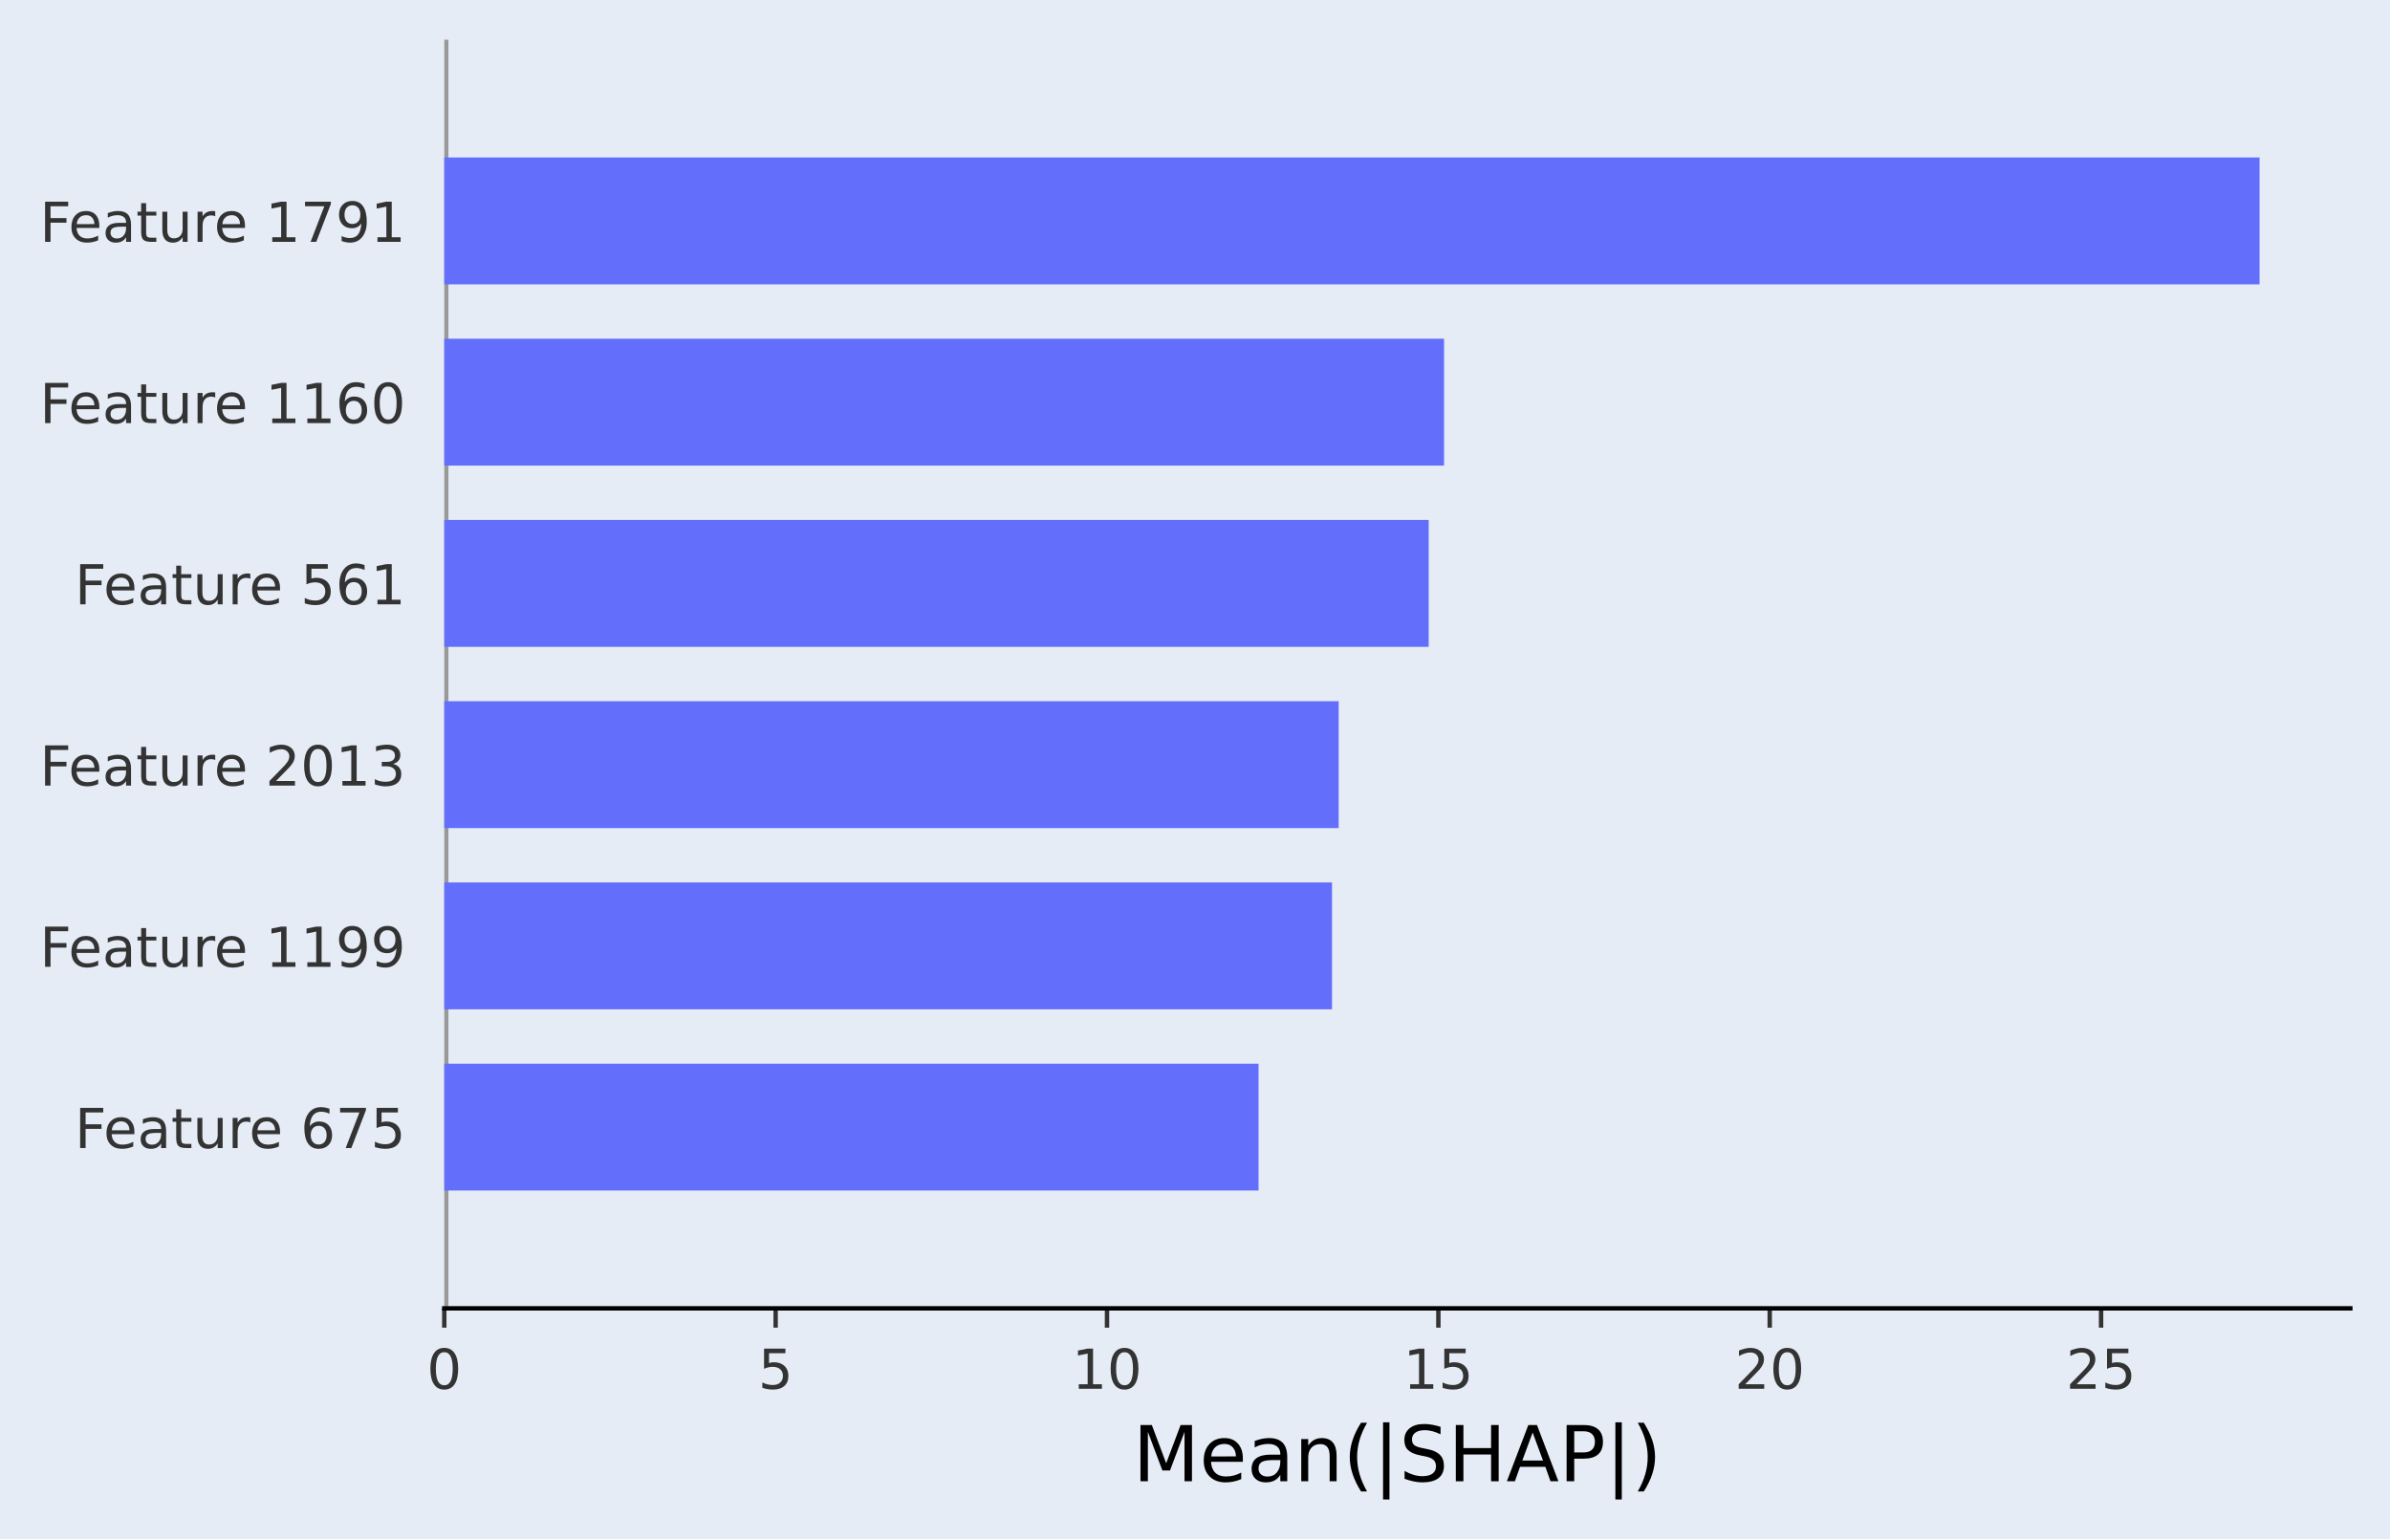
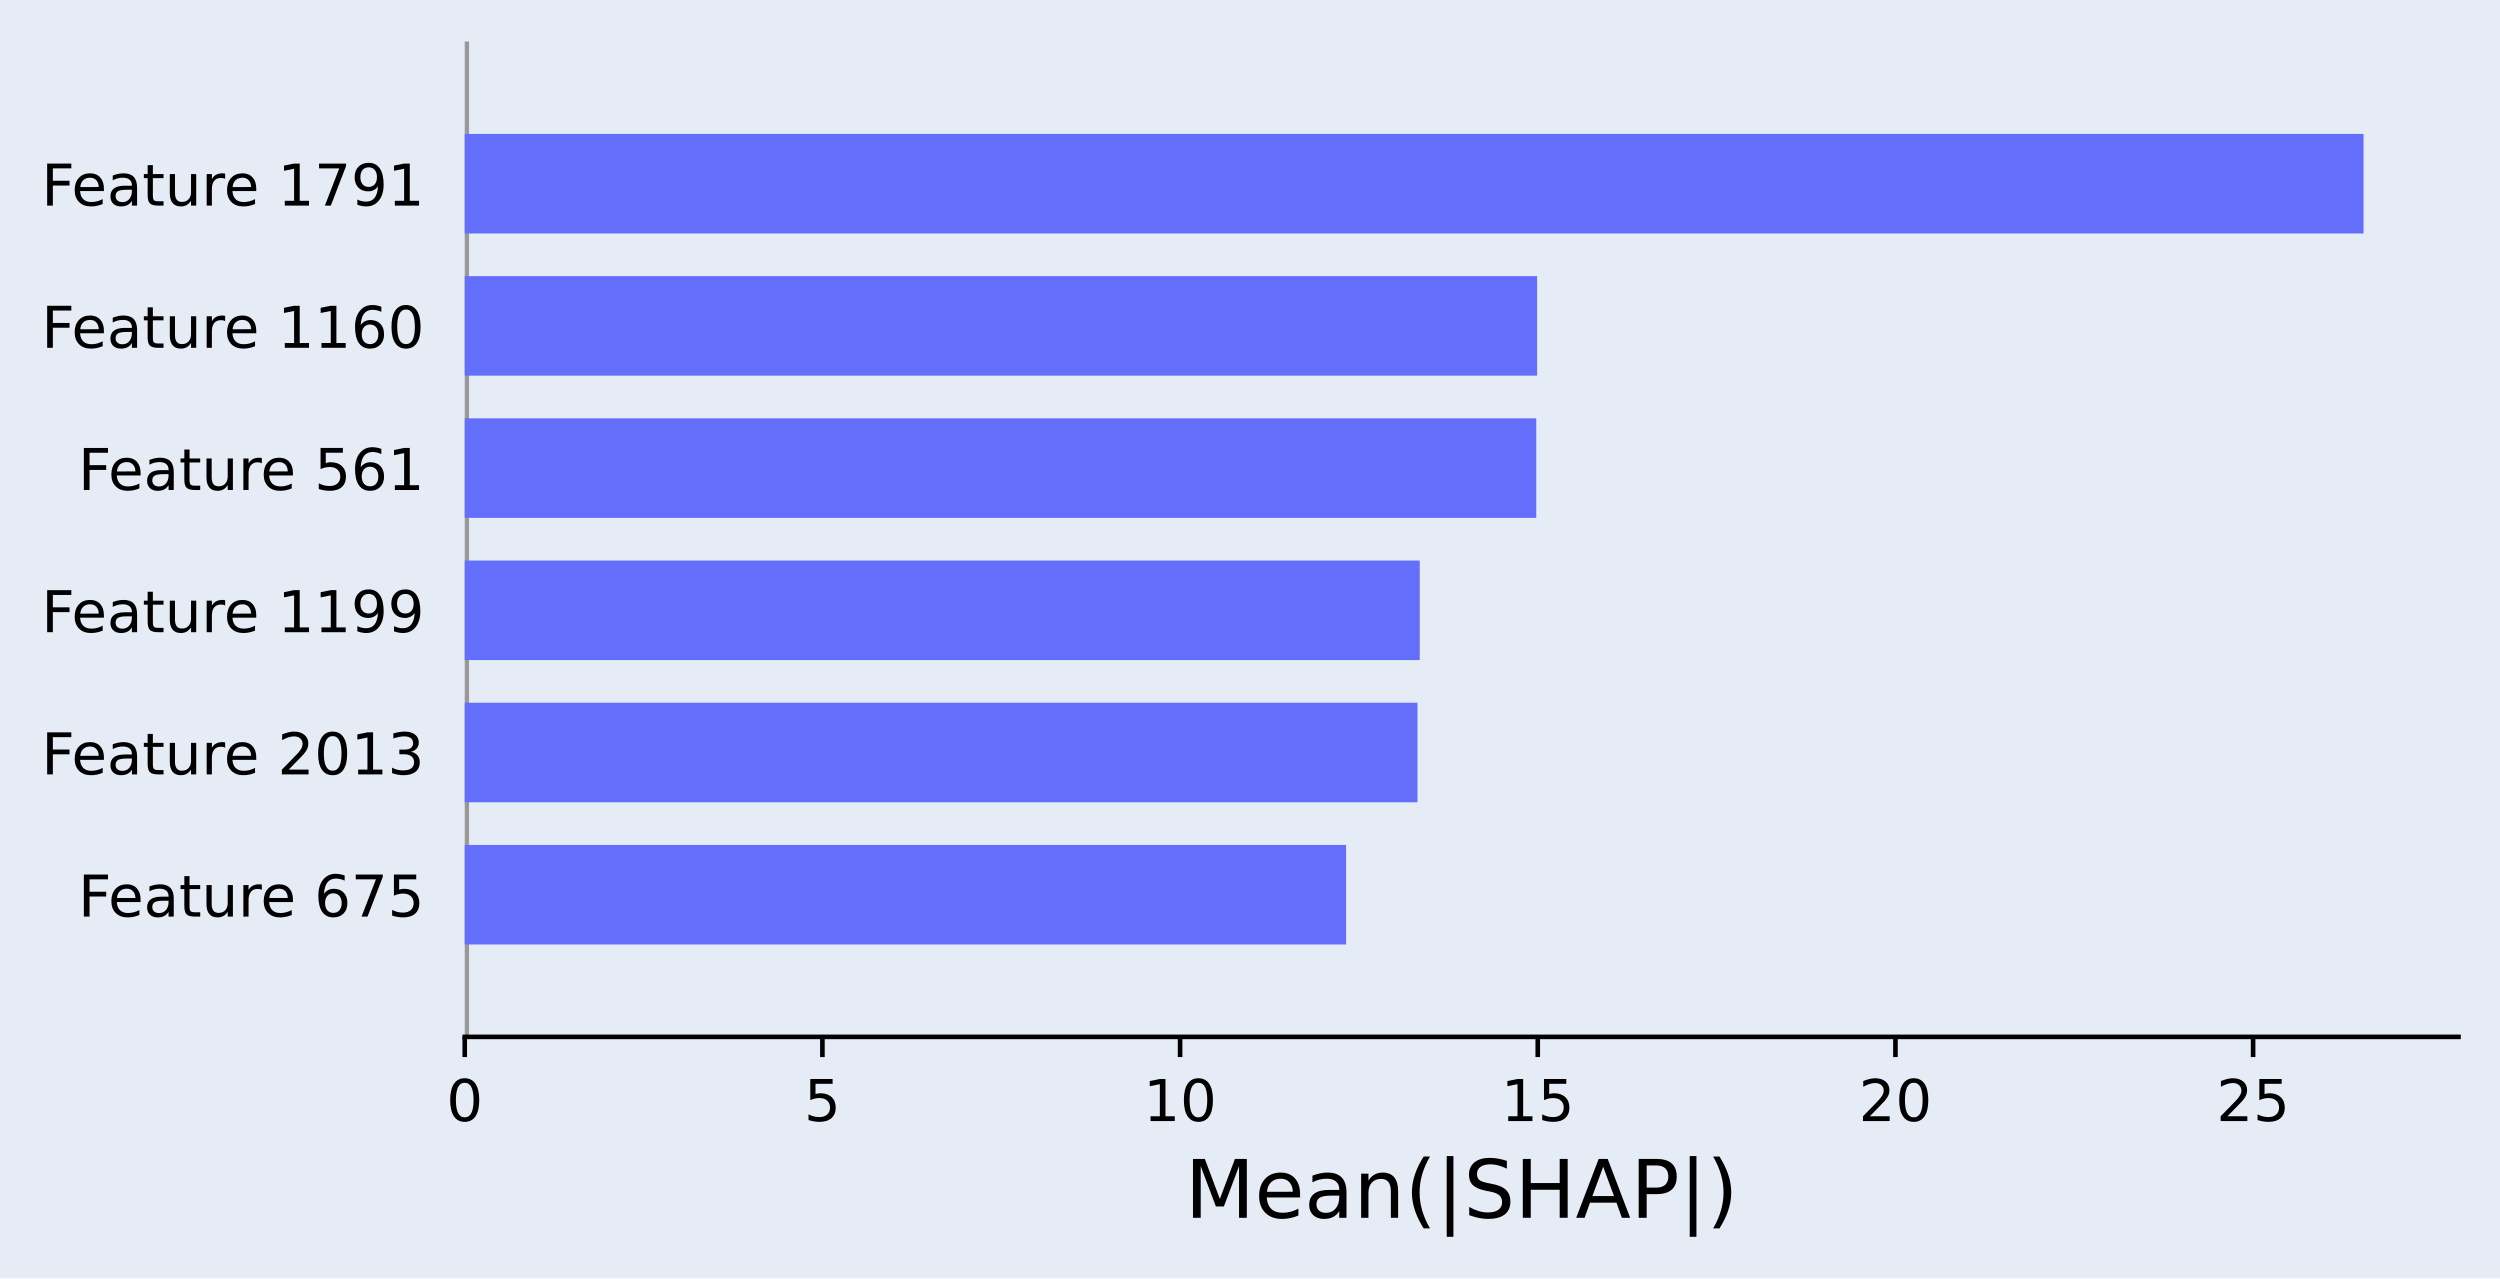
- <svg xmlns="http://www.w3.org/2000/svg" xmlns:xlink="http://www.w3.org/1999/xlink" width="433.625pt" height="279.273pt" viewBox="0 0 433.625 279.273" version="1.1">
+ <svg xmlns="http://www.w3.org/2000/svg" xmlns:xlink="http://www.w3.org/1999/xlink" width="433.625pt" height="221.724pt" viewBox="0 0 433.625 221.724" version="1.1">
  <defs>
    <style type="text/css">*{stroke-linejoin: round; stroke-linecap: butt}</style>
  </defs>
  <g id="figure_1">
    <g id="patch_1">
-       <path d="M 0 279.273  L 433.625 279.273  L 433.625 0  L 0 0  z " style="fill: #e5ecf6" />
+       <path d="M 0 221.724  L 433.625 221.724  L 433.625 0  L 0 0  z " style="fill: #e5ecf6" />
    </g>
    <g id="axes_1">
      <g id="patch_2">
-         <path d="M 80.608 237.395  L 426.425 237.395  L 426.425 7.2  L 80.608 7.2  z " style="fill: #e5ecf6" />
+         <path d="M 80.608 179.846  L 426.425 179.846  L 426.425 7.2  L 80.608 7.2  z " style="fill: #e5ecf6" />
      </g>
      <g id="line2d_1">
-         <path d="M 80.608 237.395  L 80.608 7.2  " clip-path="url(#p5d8a2983e5)" style="fill: none; stroke: #999999; stroke-width: 1.5; stroke-linecap: square" />
+         <path d="M 80.608 179.846  L 80.608 7.2  " clip-path="url(#pc318a424f8)" style="fill: none; stroke: #999999; stroke-width: 1.5; stroke-linecap: square" />
      </g>
      <g id="patch_3">
-         <path d="M 80.608 216.02  L 228.345 216.02  L 228.345 193  L 80.608 193  z " clip-path="url(#p5d8a2983e5)" style="fill: #636efa" />
+         <path d="M 80.608 163.815  L 233.475 163.815  L 233.475 146.55  L 80.608 146.55  z " clip-path="url(#pc318a424f8)" style="fill: #636efa" />
      </g>
      <g id="patch_4">
-         <path d="M 80.608 183.135  L 241.672 183.135  L 241.672 160.115  L 80.608 160.115  z " clip-path="url(#p5d8a2983e5)" style="fill: #636efa" />
+         <path d="M 80.608 139.151  L 245.859 139.151  L 245.859 121.886  L 80.608 121.886  z " clip-path="url(#pc318a424f8)" style="fill: #636efa" />
      </g>
      <g id="patch_5">
-         <path d="M 80.608 150.25  L 242.879 150.25  L 242.879 127.23  L 80.608 127.23  z " clip-path="url(#p5d8a2983e5)" style="fill: #636efa" />
+         <path d="M 80.608 114.487  L 246.255 114.487  L 246.255 97.223  L 80.608 97.223  z " clip-path="url(#pc318a424f8)" style="fill: #636efa" />
      </g>
      <g id="patch_6">
-         <path d="M 80.608 117.365  L 259.211 117.365  L 259.211 94.345  L 80.608 94.345  z " clip-path="url(#p5d8a2983e5)" style="fill: #636efa" />
+         <path d="M 80.608 89.824  L 266.461 89.824  L 266.461 72.559  L 80.608 72.559  z " clip-path="url(#pc318a424f8)" style="fill: #636efa" />
      </g>
      <g id="patch_7">
-         <path d="M 80.608 84.48  L 261.998 84.48  L 261.998 61.46  L 80.608 61.46  z " clip-path="url(#p5d8a2983e5)" style="fill: #636efa" />
+         <path d="M 80.608 65.16  L 266.609 65.16  L 266.609 47.895  L 80.608 47.895  z " clip-path="url(#pc318a424f8)" style="fill: #636efa" />
      </g>
      <g id="patch_8">
-         <path d="M 80.608 51.595  L 409.958 51.595  L 409.958 28.575  L 80.608 28.575  z " clip-path="url(#p5d8a2983e5)" style="fill: #636efa" />
+         <path d="M 80.608 40.496  L 409.958 40.496  L 409.958 23.231  L 80.608 23.231  z " clip-path="url(#pc318a424f8)" style="fill: #636efa" />
      </g>
      <g id="matplotlib.axis_1">
        <g id="xtick_1">
          <g id="line2d_2">
            <defs>
-               <path id="m11f28a9072" d="M 0 0  L 0 3.5  " style="stroke: #333333; stroke-width: 0.8" />
+               <path id="mcb241bf9c1" d="M 0 0  L 0 3.5  " style="stroke: #000000; stroke-width: 0.8" />
            </defs>
            <g>
-               <use xlink:href="#m11f28a9072" x="80.608" y="237.395" style="fill: #333333; stroke: #333333; stroke-width: 0.8" />
+               <use xlink:href="#mcb241bf9c1" x="80.608" y="179.846" style="stroke: #000000; stroke-width: 0.8" />
            </g>
          </g>
          <g id="text_1">
-             <g style="fill: #333333" transform="translate(77.42656 251.9933) scale(0.1 -0.1)">
+             <g transform="translate(77.42656 194.4446) scale(0.1 -0.1)">
              <defs>
                <path id="DejaVuSans-30" d="M 2034 4250  Q 1547 4250 1301 3770  Q 1056 3291 1056 2328  Q 1056 1369 1301 889  Q 1547 409 2034 409  Q 2525 409 2770 889  Q 3016 1369 3016 2328  Q 3016 3291 2770 3770  Q 2525 4250 2034 4250  z M 2034 4750  Q 2819 4750 3233 4129  Q 3647 3509 3647 2328  Q 3647 1150 3233 529  Q 2819 -91 2034 -91  Q 1250 -91 836 529  Q 422 1150 422 2328  Q 422 3509 836 4129  Q 1250 4750 2034 4750  z " transform="scale(0.015625)" />
              </defs>
              <use xlink:href="#DejaVuSans-30" />
            </g>
          </g>
        </g>
        <g id="xtick_2">
          <g id="line2d_3">
            <g>
-               <use xlink:href="#m11f28a9072" x="140.727" y="237.395" style="fill: #333333; stroke: #333333; stroke-width: 0.8" />
+               <use xlink:href="#mcb241bf9c1" x="142.647" y="179.846" style="stroke: #000000; stroke-width: 0.8" />
            </g>
          </g>
          <g id="text_2">
-             <g style="fill: #333333" transform="translate(137.5462 251.9933) scale(0.1 -0.1)">
+             <g transform="translate(139.4654 194.4446) scale(0.1 -0.1)">
              <defs>
                <path id="DejaVuSans-35" d="M 691 4666  L 3169 4666  L 3169 4134  L 1269 4134  L 1269 2991  Q 1406 3038 1543 3061  Q 1681 3084 1819 3084  Q 2600 3084 3056 2656  Q 3513 2228 3513 1497  Q 3513 744 3044 326  Q 2575 -91 1722 -91  Q 1428 -91 1123 -41  Q 819 9 494 109  L 494 744  Q 775 591 1075 516  Q 1375 441 1709 441  Q 2250 441 2565 725  Q 2881 1009 2881 1497  Q 2881 1984 2565 2268  Q 2250 2553 1709 2553  Q 1456 2553 1204 2497  Q 953 2441 691 2322  L 691 4666  z " transform="scale(0.015625)" />
              </defs>
              <use xlink:href="#DejaVuSans-35" />
            </g>
          </g>
        </g>
        <g id="xtick_3">
          <g id="line2d_4">
            <g>
-               <use xlink:href="#m11f28a9072" x="200.847" y="237.395" style="fill: #333333; stroke: #333333; stroke-width: 0.8" />
+               <use xlink:href="#mcb241bf9c1" x="204.686" y="179.846" style="stroke: #000000; stroke-width: 0.8" />
            </g>
          </g>
          <g id="text_3">
-             <g style="fill: #333333" transform="translate(194.4846 251.9933) scale(0.1 -0.1)">
+             <g transform="translate(198.3231 194.4446) scale(0.1 -0.1)">
              <defs>
                <path id="DejaVuSans-31" d="M 794 531  L 1825 531  L 1825 4091  L 703 3866  L 703 4441  L 1819 4666  L 2450 4666  L 2450 531  L 3481 531  L 3481 0  L 794 0  L 794 531  z " transform="scale(0.015625)" />
              </defs>
              <use xlink:href="#DejaVuSans-31" />
              <use xlink:href="#DejaVuSans-30" transform="translate(63.62305 0)" />
            </g>
          </g>
        </g>
        <g id="xtick_4">
          <g id="line2d_5">
            <g>
-               <use xlink:href="#m11f28a9072" x="260.967" y="237.395" style="fill: #333333; stroke: #333333; stroke-width: 0.8" />
+               <use xlink:href="#mcb241bf9c1" x="266.724" y="179.846" style="stroke: #000000; stroke-width: 0.8" />
            </g>
          </g>
          <g id="text_4">
-             <g style="fill: #333333" transform="translate(254.6042 251.9933) scale(0.1 -0.1)">
+             <g transform="translate(260.3619 194.4446) scale(0.1 -0.1)">
              <use xlink:href="#DejaVuSans-31" />
              <use xlink:href="#DejaVuSans-35" transform="translate(63.62305 0)" />
            </g>
          </g>
        </g>
        <g id="xtick_5">
          <g id="line2d_6">
            <g>
-               <use xlink:href="#m11f28a9072" x="321.086" y="237.395" style="fill: #333333; stroke: #333333; stroke-width: 0.8" />
+               <use xlink:href="#mcb241bf9c1" x="328.763" y="179.846" style="stroke: #000000; stroke-width: 0.8" />
            </g>
          </g>
          <g id="text_5">
-             <g style="fill: #333333" transform="translate(314.7239 251.9933) scale(0.1 -0.1)">
+             <g transform="translate(322.4008 194.4446) scale(0.1 -0.1)">
              <defs>
                <path id="DejaVuSans-32" d="M 1228 531  L 3431 531  L 3431 0  L 469 0  L 469 531  Q 828 903 1448 1529  Q 2069 2156 2228 2338  Q 2531 2678 2651 2914  Q 2772 3150 2772 3378  Q 2772 3750 2511 3984  Q 2250 4219 1831 4219  Q 1534 4219 1204 4116  Q 875 4013 500 3803  L 500 4441  Q 881 4594 1212 4672  Q 1544 4750 1819 4750  Q 2544 4750 2975 4387  Q 3406 4025 3406 3419  Q 3406 3131 3298 2873  Q 3191 2616 2906 2266  Q 2828 2175 2409 1742  Q 1991 1309 1228 531  z " transform="scale(0.015625)" />
              </defs>
              <use xlink:href="#DejaVuSans-32" />
              <use xlink:href="#DejaVuSans-30" transform="translate(63.62305 0)" />
            </g>
          </g>
        </g>
        <g id="xtick_6">
          <g id="line2d_7">
            <g>
-               <use xlink:href="#m11f28a9072" x="381.206" y="237.395" style="fill: #333333; stroke: #333333; stroke-width: 0.8" />
+               <use xlink:href="#mcb241bf9c1" x="390.802" y="179.846" style="stroke: #000000; stroke-width: 0.8" />
            </g>
          </g>
          <g id="text_6">
-             <g style="fill: #333333" transform="translate(374.8435 251.9933) scale(0.1 -0.1)">
+             <g transform="translate(384.4397 194.4446) scale(0.1 -0.1)">
              <use xlink:href="#DejaVuSans-32" />
              <use xlink:href="#DejaVuSans-35" transform="translate(63.62305 0)" />
            </g>
          </g>
        </g>
        <g id="text_7">
-           <g transform="translate(205.548 268.7721) scale(0.14 -0.14)">
+           <g transform="translate(205.548 211.2233) scale(0.14 -0.14)">
            <defs>
              <path id="DejaVuSans-4d" d="M 628 4666  L 1569 4666  L 2759 1491  L 3956 4666  L 4897 4666  L 4897 0  L 4281 0  L 4281 4097  L 3078 897  L 2444 897  L 1241 4097  L 1241 0  L 628 0  L 628 4666  z " transform="scale(0.015625)" />
              <path id="DejaVuSans-65" d="M 3597 1894  L 3597 1613  L 953 1613  Q 991 1019 1311 708  Q 1631 397 2203 397  Q 2534 397 2845 478  Q 3156 559 3463 722  L 3463 178  Q 3153 47 2828 -22  Q 2503 -91 2169 -91  Q 1331 -91 842 396  Q 353 884 353 1716  Q 353 2575 817 3079  Q 1281 3584 2069 3584  Q 2775 3584 3186 3129  Q 3597 2675 3597 1894  z M 3022 2063  Q 3016 2534 2758 2815  Q 2500 3097 2075 3097  Q 1594 3097 1305 2825  Q 1016 2553 972 2059  L 3022 2063  z " transform="scale(0.015625)" />
              <path id="DejaVuSans-61" d="M 2194 1759  Q 1497 1759 1228 1600  Q 959 1441 959 1056  Q 959 750 1161 570  Q 1363 391 1709 391  Q 2188 391 2477 730  Q 2766 1069 2766 1631  L 2766 1759  L 2194 1759  z M 3341 1997  L 3341 0  L 2766 0  L 2766 531  Q 2569 213 2275 61  Q 1981 -91 1556 -91  Q 1019 -91 701 211  Q 384 513 384 1019  Q 384 1609 779 1909  Q 1175 2209 1959 2209  L 2766 2209  L 2766 2266  Q 2766 2663 2505 2880  Q 2244 3097 1772 3097  Q 1472 3097 1187 3025  Q 903 2953 641 2809  L 641 3341  Q 956 3463 1253 3523  Q 1550 3584 1831 3584  Q 2591 3584 2966 3190  Q 3341 2797 3341 1997  z " transform="scale(0.015625)" />
              <path id="DejaVuSans-6e" d="M 3513 2113  L 3513 0  L 2938 0  L 2938 2094  Q 2938 2591 2744 2837  Q 2550 3084 2163 3084  Q 1697 3084 1428 2787  Q 1159 2491 1159 1978  L 1159 0  L 581 0  L 581 3500  L 1159 3500  L 1159 2956  Q 1366 3272 1645 3428  Q 1925 3584 2291 3584  Q 2894 3584 3203 3211  Q 3513 2838 3513 2113  z " transform="scale(0.015625)" />
              <path id="DejaVuSans-28" d="M 1984 4856  Q 1566 4138 1362 3434  Q 1159 2731 1159 2009  Q 1159 1288 1364 580  Q 1569 -128 1984 -844  L 1484 -844  Q 1016 -109 783 600  Q 550 1309 550 2009  Q 550 2706 781 3412  Q 1013 4119 1484 4856  L 1984 4856  z " transform="scale(0.015625)" />
              <path id="DejaVuSans-7c" d="M 1344 4891  L 1344 -1509  L 813 -1509  L 813 4891  L 1344 4891  z " transform="scale(0.015625)" />
              <path id="DejaVuSans-53" d="M 3425 4513  L 3425 3897  Q 3066 4069 2747 4153  Q 2428 4238 2131 4238  Q 1616 4238 1336 4038  Q 1056 3838 1056 3469  Q 1056 3159 1242 3001  Q 1428 2844 1947 2747  L 2328 2669  Q 3034 2534 3370 2195  Q 3706 1856 3706 1288  Q 3706 609 3251 259  Q 2797 -91 1919 -91  Q 1588 -91 1214 -16  Q 841 59 441 206  L 441 856  Q 825 641 1194 531  Q 1563 422 1919 422  Q 2459 422 2753 634  Q 3047 847 3047 1241  Q 3047 1584 2836 1778  Q 2625 1972 2144 2069  L 1759 2144  Q 1053 2284 737 2584  Q 422 2884 422 3419  Q 422 4038 858 4394  Q 1294 4750 2059 4750  Q 2388 4750 2728 4690  Q 3069 4631 3425 4513  z " transform="scale(0.015625)" />
              <path id="DejaVuSans-48" d="M 628 4666  L 1259 4666  L 1259 2753  L 3553 2753  L 3553 4666  L 4184 4666  L 4184 0  L 3553 0  L 3553 2222  L 1259 2222  L 1259 0  L 628 0  L 628 4666  z " transform="scale(0.015625)" />
              <path id="DejaVuSans-41" d="M 2188 4044  L 1331 1722  L 3047 1722  L 2188 4044  z M 1831 4666  L 2547 4666  L 4325 0  L 3669 0  L 3244 1197  L 1141 1197  L 716 0  L 50 0  L 1831 4666  z " transform="scale(0.015625)" />
              <path id="DejaVuSans-50" d="M 1259 4147  L 1259 2394  L 2053 2394  Q 2494 2394 2734 2622  Q 2975 2850 2975 3272  Q 2975 3691 2734 3919  Q 2494 4147 2053 4147  L 1259 4147  z M 628 4666  L 2053 4666  Q 2838 4666 3239 4311  Q 3641 3956 3641 3272  Q 3641 2581 3239 2228  Q 2838 1875 2053 1875  L 1259 1875  L 1259 0  L 628 0  L 628 4666  z " transform="scale(0.015625)" />
              <path id="DejaVuSans-29" d="M 513 4856  L 1013 4856  Q 1481 4119 1714 3412  Q 1947 2706 1947 2009  Q 1947 1309 1714 600  Q 1481 -109 1013 -844  L 513 -844  Q 928 -128 1133 580  Q 1338 1288 1338 2009  Q 1338 2731 1133 3434  Q 928 4138 513 4856  z " transform="scale(0.015625)" />
            </defs>
            <use xlink:href="#DejaVuSans-4d" />
            <use xlink:href="#DejaVuSans-65" transform="translate(86.2793 0)" />
            <use xlink:href="#DejaVuSans-61" transform="translate(147.8027 0)" />
            <use xlink:href="#DejaVuSans-6e" transform="translate(209.082 0)" />
            <use xlink:href="#DejaVuSans-28" transform="translate(272.4609 0)" />
            <use xlink:href="#DejaVuSans-7c" transform="translate(311.4746 0)" />
            <use xlink:href="#DejaVuSans-53" transform="translate(345.166 0)" />
            <use xlink:href="#DejaVuSans-48" transform="translate(408.6426 0)" />
            <use xlink:href="#DejaVuSans-41" transform="translate(483.8379 0)" />
            <use xlink:href="#DejaVuSans-50" transform="translate(552.2461 0)" />
            <use xlink:href="#DejaVuSans-7c" transform="translate(612.5488 0)" />
            <use xlink:href="#DejaVuSans-29" transform="translate(646.2402 0)" />
          </g>
        </g>
      </g>
      <g id="matplotlib.axis_2">
        <g id="ytick_1">
          <g id="text_8">
-             <g style="fill: #333333" transform="translate(13.5625 208.3091) scale(0.1 -0.1)">
+             <g transform="translate(13.5625 158.9816) scale(0.1 -0.1)">
              <defs>
                <path id="DejaVuSans-46" d="M 628 4666  L 3309 4666  L 3309 4134  L 1259 4134  L 1259 2759  L 3109 2759  L 3109 2228  L 1259 2228  L 1259 0  L 628 0  L 628 4666  z " transform="scale(0.015625)" />
                <path id="DejaVuSans-74" d="M 1172 4494  L 1172 3500  L 2356 3500  L 2356 3053  L 1172 3053  L 1172 1153  Q 1172 725 1289 603  Q 1406 481 1766 481  L 2356 481  L 2356 0  L 1766 0  Q 1100 0 847 248  Q 594 497 594 1153  L 594 3053  L 172 3053  L 172 3500  L 594 3500  L 594 4494  L 1172 4494  z " transform="scale(0.015625)" />
                <path id="DejaVuSans-75" d="M 544 1381  L 544 3500  L 1119 3500  L 1119 1403  Q 1119 906 1312 657  Q 1506 409 1894 409  Q 2359 409 2629 706  Q 2900 1003 2900 1516  L 2900 3500  L 3475 3500  L 3475 0  L 2900 0  L 2900 538  Q 2691 219 2414 64  Q 2138 -91 1772 -91  Q 1169 -91 856 284  Q 544 659 544 1381  z M 1991 3584  L 1991 3584  z " transform="scale(0.015625)" />
                <path id="DejaVuSans-72" d="M 2631 2963  Q 2534 3019 2420 3045  Q 2306 3072 2169 3072  Q 1681 3072 1420 2755  Q 1159 2438 1159 1844  L 1159 0  L 581 0  L 581 3500  L 1159 3500  L 1159 2956  Q 1341 3275 1631 3429  Q 1922 3584 2338 3584  Q 2397 3584 2469 3576  Q 2541 3569 2628 3553  L 2631 2963  z " transform="scale(0.015625)" />
                <path id="DejaVuSans-20" transform="scale(0.015625)" />
                <path id="DejaVuSans-36" d="M 2113 2584  Q 1688 2584 1439 2293  Q 1191 2003 1191 1497  Q 1191 994 1439 701  Q 1688 409 2113 409  Q 2538 409 2786 701  Q 3034 994 3034 1497  Q 3034 2003 2786 2293  Q 2538 2584 2113 2584  z M 3366 4563  L 3366 3988  Q 3128 4100 2886 4159  Q 2644 4219 2406 4219  Q 1781 4219 1451 3797  Q 1122 3375 1075 2522  Q 1259 2794 1537 2939  Q 1816 3084 2150 3084  Q 2853 3084 3261 2657  Q 3669 2231 3669 1497  Q 3669 778 3244 343  Q 2819 -91 2113 -91  Q 1303 -91 875 529  Q 447 1150 447 2328  Q 447 3434 972 4092  Q 1497 4750 2381 4750  Q 2619 4750 2861 4703  Q 3103 4656 3366 4563  z " transform="scale(0.015625)" />
                <path id="DejaVuSans-37" d="M 525 4666  L 3525 4666  L 3525 4397  L 1831 0  L 1172 0  L 2766 4134  L 525 4134  L 525 4666  z " transform="scale(0.015625)" />
              </defs>
              <use xlink:href="#DejaVuSans-46" />
              <use xlink:href="#DejaVuSans-65" transform="translate(52.01953 0)" />
              <use xlink:href="#DejaVuSans-61" transform="translate(113.543 0)" />
              <use xlink:href="#DejaVuSans-74" transform="translate(174.8223 0)" />
              <use xlink:href="#DejaVuSans-75" transform="translate(214.0312 0)" />
              <use xlink:href="#DejaVuSans-72" transform="translate(277.4102 0)" />
              <use xlink:href="#DejaVuSans-65" transform="translate(316.2734 0)" />
              <use xlink:href="#DejaVuSans-20" transform="translate(377.7969 0)" />
              <use xlink:href="#DejaVuSans-36" transform="translate(409.584 0)" />
              <use xlink:href="#DejaVuSans-37" transform="translate(473.207 0)" />
              <use xlink:href="#DejaVuSans-35" transform="translate(536.8301 0)" />
            </g>
          </g>
        </g>
        <g id="ytick_2">
          <g id="text_9">
-             <g style="fill: #333333" transform="translate(7.2 175.4241) scale(0.1 -0.1)">
+             <g transform="translate(7.2 134.3179) scale(0.1 -0.1)">
+               <defs>
+                 <path id="DejaVuSans-33" d="M 2597 2516  Q 3050 2419 3304 2112  Q 3559 1806 3559 1356  Q 3559 666 3084 287  Q 2609 -91 1734 -91  Q 1441 -91 1130 -33  Q 819 25 488 141  L 488 750  Q 750 597 1062 519  Q 1375 441 1716 441  Q 2309 441 2620 675  Q 2931 909 2931 1356  Q 2931 1769 2642 2001  Q 2353 2234 1838 2234  L 1294 2234  L 1294 2753  L 1863 2753  Q 2328 2753 2575 2939  Q 2822 3125 2822 3475  Q 2822 3834 2567 4026  Q 2313 4219 1838 4219  Q 1578 4219 1281 4162  Q 984 4106 628 3988  L 628 4550  Q 988 4650 1302 4700  Q 1616 4750 1894 4750  Q 2613 4750 3031 4423  Q 3450 4097 3450 3541  Q 3450 3153 3228 2886  Q 3006 2619 2597 2516  z " transform="scale(0.015625)" />
+               </defs>
+               <use xlink:href="#DejaVuSans-46" />
+               <use xlink:href="#DejaVuSans-65" transform="translate(52.01953 0)" />
+               <use xlink:href="#DejaVuSans-61" transform="translate(113.543 0)" />
+               <use xlink:href="#DejaVuSans-74" transform="translate(174.8223 0)" />
+               <use xlink:href="#DejaVuSans-75" transform="translate(214.0312 0)" />
+               <use xlink:href="#DejaVuSans-72" transform="translate(277.4102 0)" />
+               <use xlink:href="#DejaVuSans-65" transform="translate(316.2734 0)" />
+               <use xlink:href="#DejaVuSans-20" transform="translate(377.7969 0)" />
+               <use xlink:href="#DejaVuSans-32" transform="translate(409.584 0)" />
+               <use xlink:href="#DejaVuSans-30" transform="translate(473.207 0)" />
+               <use xlink:href="#DejaVuSans-31" transform="translate(536.8301 0)" />
+               <use xlink:href="#DejaVuSans-33" transform="translate(600.4531 0)" />
+             </g>
+           </g>
+         </g>
+         <g id="ytick_3">
+           <g id="text_10">
+             <g transform="translate(7.2 109.6542) scale(0.1 -0.1)">
              <defs>
                <path id="DejaVuSans-39" d="M 703 97  L 703 672  Q 941 559 1184 500  Q 1428 441 1663 441  Q 2288 441 2617 861  Q 2947 1281 2994 2138  Q 2813 1869 2534 1725  Q 2256 1581 1919 1581  Q 1219 1581 811 2004  Q 403 2428 403 3163  Q 403 3881 828 4315  Q 1253 4750 1959 4750  Q 2769 4750 3195 4129  Q 3622 3509 3622 2328  Q 3622 1225 3098 567  Q 2575 -91 1691 -91  Q 1453 -91 1209 -44  Q 966 3 703 97  z M 1959 2075  Q 2384 2075 2632 2365  Q 2881 2656 2881 3163  Q 2881 3666 2632 3958  Q 2384 4250 1959 4250  Q 1534 4250 1286 3958  Q 1038 3666 1038 3163  Q 1038 2656 1286 2365  Q 1534 2075 1959 2075  z " transform="scale(0.015625)" />
              </defs>
              <use xlink:href="#DejaVuSans-46" />
              <use xlink:href="#DejaVuSans-65" transform="translate(52.01953 0)" />
              <use xlink:href="#DejaVuSans-61" transform="translate(113.543 0)" />
              <use xlink:href="#DejaVuSans-74" transform="translate(174.8223 0)" />
              <use xlink:href="#DejaVuSans-75" transform="translate(214.0312 0)" />
              <use xlink:href="#DejaVuSans-72" transform="translate(277.4102 0)" />
              <use xlink:href="#DejaVuSans-65" transform="translate(316.2734 0)" />
              <use xlink:href="#DejaVuSans-20" transform="translate(377.7969 0)" />
              <use xlink:href="#DejaVuSans-31" transform="translate(409.584 0)" />
              <use xlink:href="#DejaVuSans-31" transform="translate(473.207 0)" />
              <use xlink:href="#DejaVuSans-39" transform="translate(536.8301 0)" />
              <use xlink:href="#DejaVuSans-39" transform="translate(600.4531 0)" />
            </g>
          </g>
        </g>
-         <g id="ytick_3">
-           <g id="text_10">
-             <g style="fill: #333333" transform="translate(7.2 142.5391) scale(0.1 -0.1)">
-               <defs>
-                 <path id="DejaVuSans-33" d="M 2597 2516  Q 3050 2419 3304 2112  Q 3559 1806 3559 1356  Q 3559 666 3084 287  Q 2609 -91 1734 -91  Q 1441 -91 1130 -33  Q 819 25 488 141  L 488 750  Q 750 597 1062 519  Q 1375 441 1716 441  Q 2309 441 2620 675  Q 2931 909 2931 1356  Q 2931 1769 2642 2001  Q 2353 2234 1838 2234  L 1294 2234  L 1294 2753  L 1863 2753  Q 2328 2753 2575 2939  Q 2822 3125 2822 3475  Q 2822 3834 2567 4026  Q 2313 4219 1838 4219  Q 1578 4219 1281 4162  Q 984 4106 628 3988  L 628 4550  Q 988 4650 1302 4700  Q 1616 4750 1894 4750  Q 2613 4750 3031 4423  Q 3450 4097 3450 3541  Q 3450 3153 3228 2886  Q 3006 2619 2597 2516  z " transform="scale(0.015625)" />
-               </defs>
-               <use xlink:href="#DejaVuSans-46" />
-               <use xlink:href="#DejaVuSans-65" transform="translate(52.01953 0)" />
-               <use xlink:href="#DejaVuSans-61" transform="translate(113.543 0)" />
-               <use xlink:href="#DejaVuSans-74" transform="translate(174.8223 0)" />
-               <use xlink:href="#DejaVuSans-75" transform="translate(214.0312 0)" />
-               <use xlink:href="#DejaVuSans-72" transform="translate(277.4102 0)" />
-               <use xlink:href="#DejaVuSans-65" transform="translate(316.2734 0)" />
-               <use xlink:href="#DejaVuSans-20" transform="translate(377.7969 0)" />
-               <use xlink:href="#DejaVuSans-32" transform="translate(409.584 0)" />
-               <use xlink:href="#DejaVuSans-30" transform="translate(473.207 0)" />
-               <use xlink:href="#DejaVuSans-31" transform="translate(536.8301 0)" />
-               <use xlink:href="#DejaVuSans-33" transform="translate(600.4531 0)" />
-             </g>
-           </g>
-         </g>
        <g id="ytick_4">
          <g id="text_11">
-             <g style="fill: #333333" transform="translate(13.5625 109.6542) scale(0.1 -0.1)">
+             <g transform="translate(13.5625 84.99043) scale(0.1 -0.1)">
              <use xlink:href="#DejaVuSans-46" />
              <use xlink:href="#DejaVuSans-65" transform="translate(52.01953 0)" />
              <use xlink:href="#DejaVuSans-61" transform="translate(113.543 0)" />
              <use xlink:href="#DejaVuSans-74" transform="translate(174.8223 0)" />
              <use xlink:href="#DejaVuSans-75" transform="translate(214.0312 0)" />
              <use xlink:href="#DejaVuSans-72" transform="translate(277.4102 0)" />
              <use xlink:href="#DejaVuSans-65" transform="translate(316.2734 0)" />
              <use xlink:href="#DejaVuSans-20" transform="translate(377.7969 0)" />
              <use xlink:href="#DejaVuSans-35" transform="translate(409.584 0)" />
              <use xlink:href="#DejaVuSans-36" transform="translate(473.207 0)" />
              <use xlink:href="#DejaVuSans-31" transform="translate(536.8301 0)" />
            </g>
          </g>
        </g>
        <g id="ytick_5">
          <g id="text_12">
-             <g style="fill: #333333" transform="translate(7.2 76.76918) scale(0.1 -0.1)">
+             <g transform="translate(7.2 60.32669) scale(0.1 -0.1)">
              <use xlink:href="#DejaVuSans-46" />
              <use xlink:href="#DejaVuSans-65" transform="translate(52.01953 0)" />
              <use xlink:href="#DejaVuSans-61" transform="translate(113.543 0)" />
              <use xlink:href="#DejaVuSans-74" transform="translate(174.8223 0)" />
              <use xlink:href="#DejaVuSans-75" transform="translate(214.0312 0)" />
              <use xlink:href="#DejaVuSans-72" transform="translate(277.4102 0)" />
              <use xlink:href="#DejaVuSans-65" transform="translate(316.2734 0)" />
              <use xlink:href="#DejaVuSans-20" transform="translate(377.7969 0)" />
              <use xlink:href="#DejaVuSans-31" transform="translate(409.584 0)" />
              <use xlink:href="#DejaVuSans-31" transform="translate(473.207 0)" />
              <use xlink:href="#DejaVuSans-36" transform="translate(536.8301 0)" />
              <use xlink:href="#DejaVuSans-30" transform="translate(600.4531 0)" />
            </g>
          </g>
        </g>
        <g id="ytick_6">
          <g id="text_13">
-             <g style="fill: #333333" transform="translate(7.2 43.8842) scale(0.1 -0.1)">
+             <g transform="translate(7.2 35.66295) scale(0.1 -0.1)">
              <use xlink:href="#DejaVuSans-46" />
              <use xlink:href="#DejaVuSans-65" transform="translate(52.01953 0)" />
              <use xlink:href="#DejaVuSans-61" transform="translate(113.543 0)" />
              <use xlink:href="#DejaVuSans-74" transform="translate(174.8223 0)" />
              <use xlink:href="#DejaVuSans-75" transform="translate(214.0312 0)" />
              <use xlink:href="#DejaVuSans-72" transform="translate(277.4102 0)" />
              <use xlink:href="#DejaVuSans-65" transform="translate(316.2734 0)" />
              <use xlink:href="#DejaVuSans-20" transform="translate(377.7969 0)" />
              <use xlink:href="#DejaVuSans-31" transform="translate(409.584 0)" />
              <use xlink:href="#DejaVuSans-37" transform="translate(473.207 0)" />
              <use xlink:href="#DejaVuSans-39" transform="translate(536.8301 0)" />
              <use xlink:href="#DejaVuSans-31" transform="translate(600.4531 0)" />
            </g>
          </g>
        </g>
      </g>
      <g id="patch_9">
-         <path d="M 80.608 237.395  L 426.425 237.395  " style="fill: none; stroke: #000000; stroke-width: 0.8; stroke-linejoin: miter; stroke-linecap: square" />
+         <path d="M 80.608 179.846  L 426.425 179.846  " style="fill: none; stroke: #000000; stroke-width: 0.8; stroke-linejoin: miter; stroke-linecap: square" />
      </g>
    </g>
  </g>
  <defs>
-     <clipPath id="p5d8a2983e5">
-       <rect x="80.608" y="7.2" width="345.817" height="230.195" />
+     <clipPath id="pc318a424f8">
+       <rect x="80.608" y="7.2" width="345.817" height="172.646" />
    </clipPath>
  </defs>
</svg>
